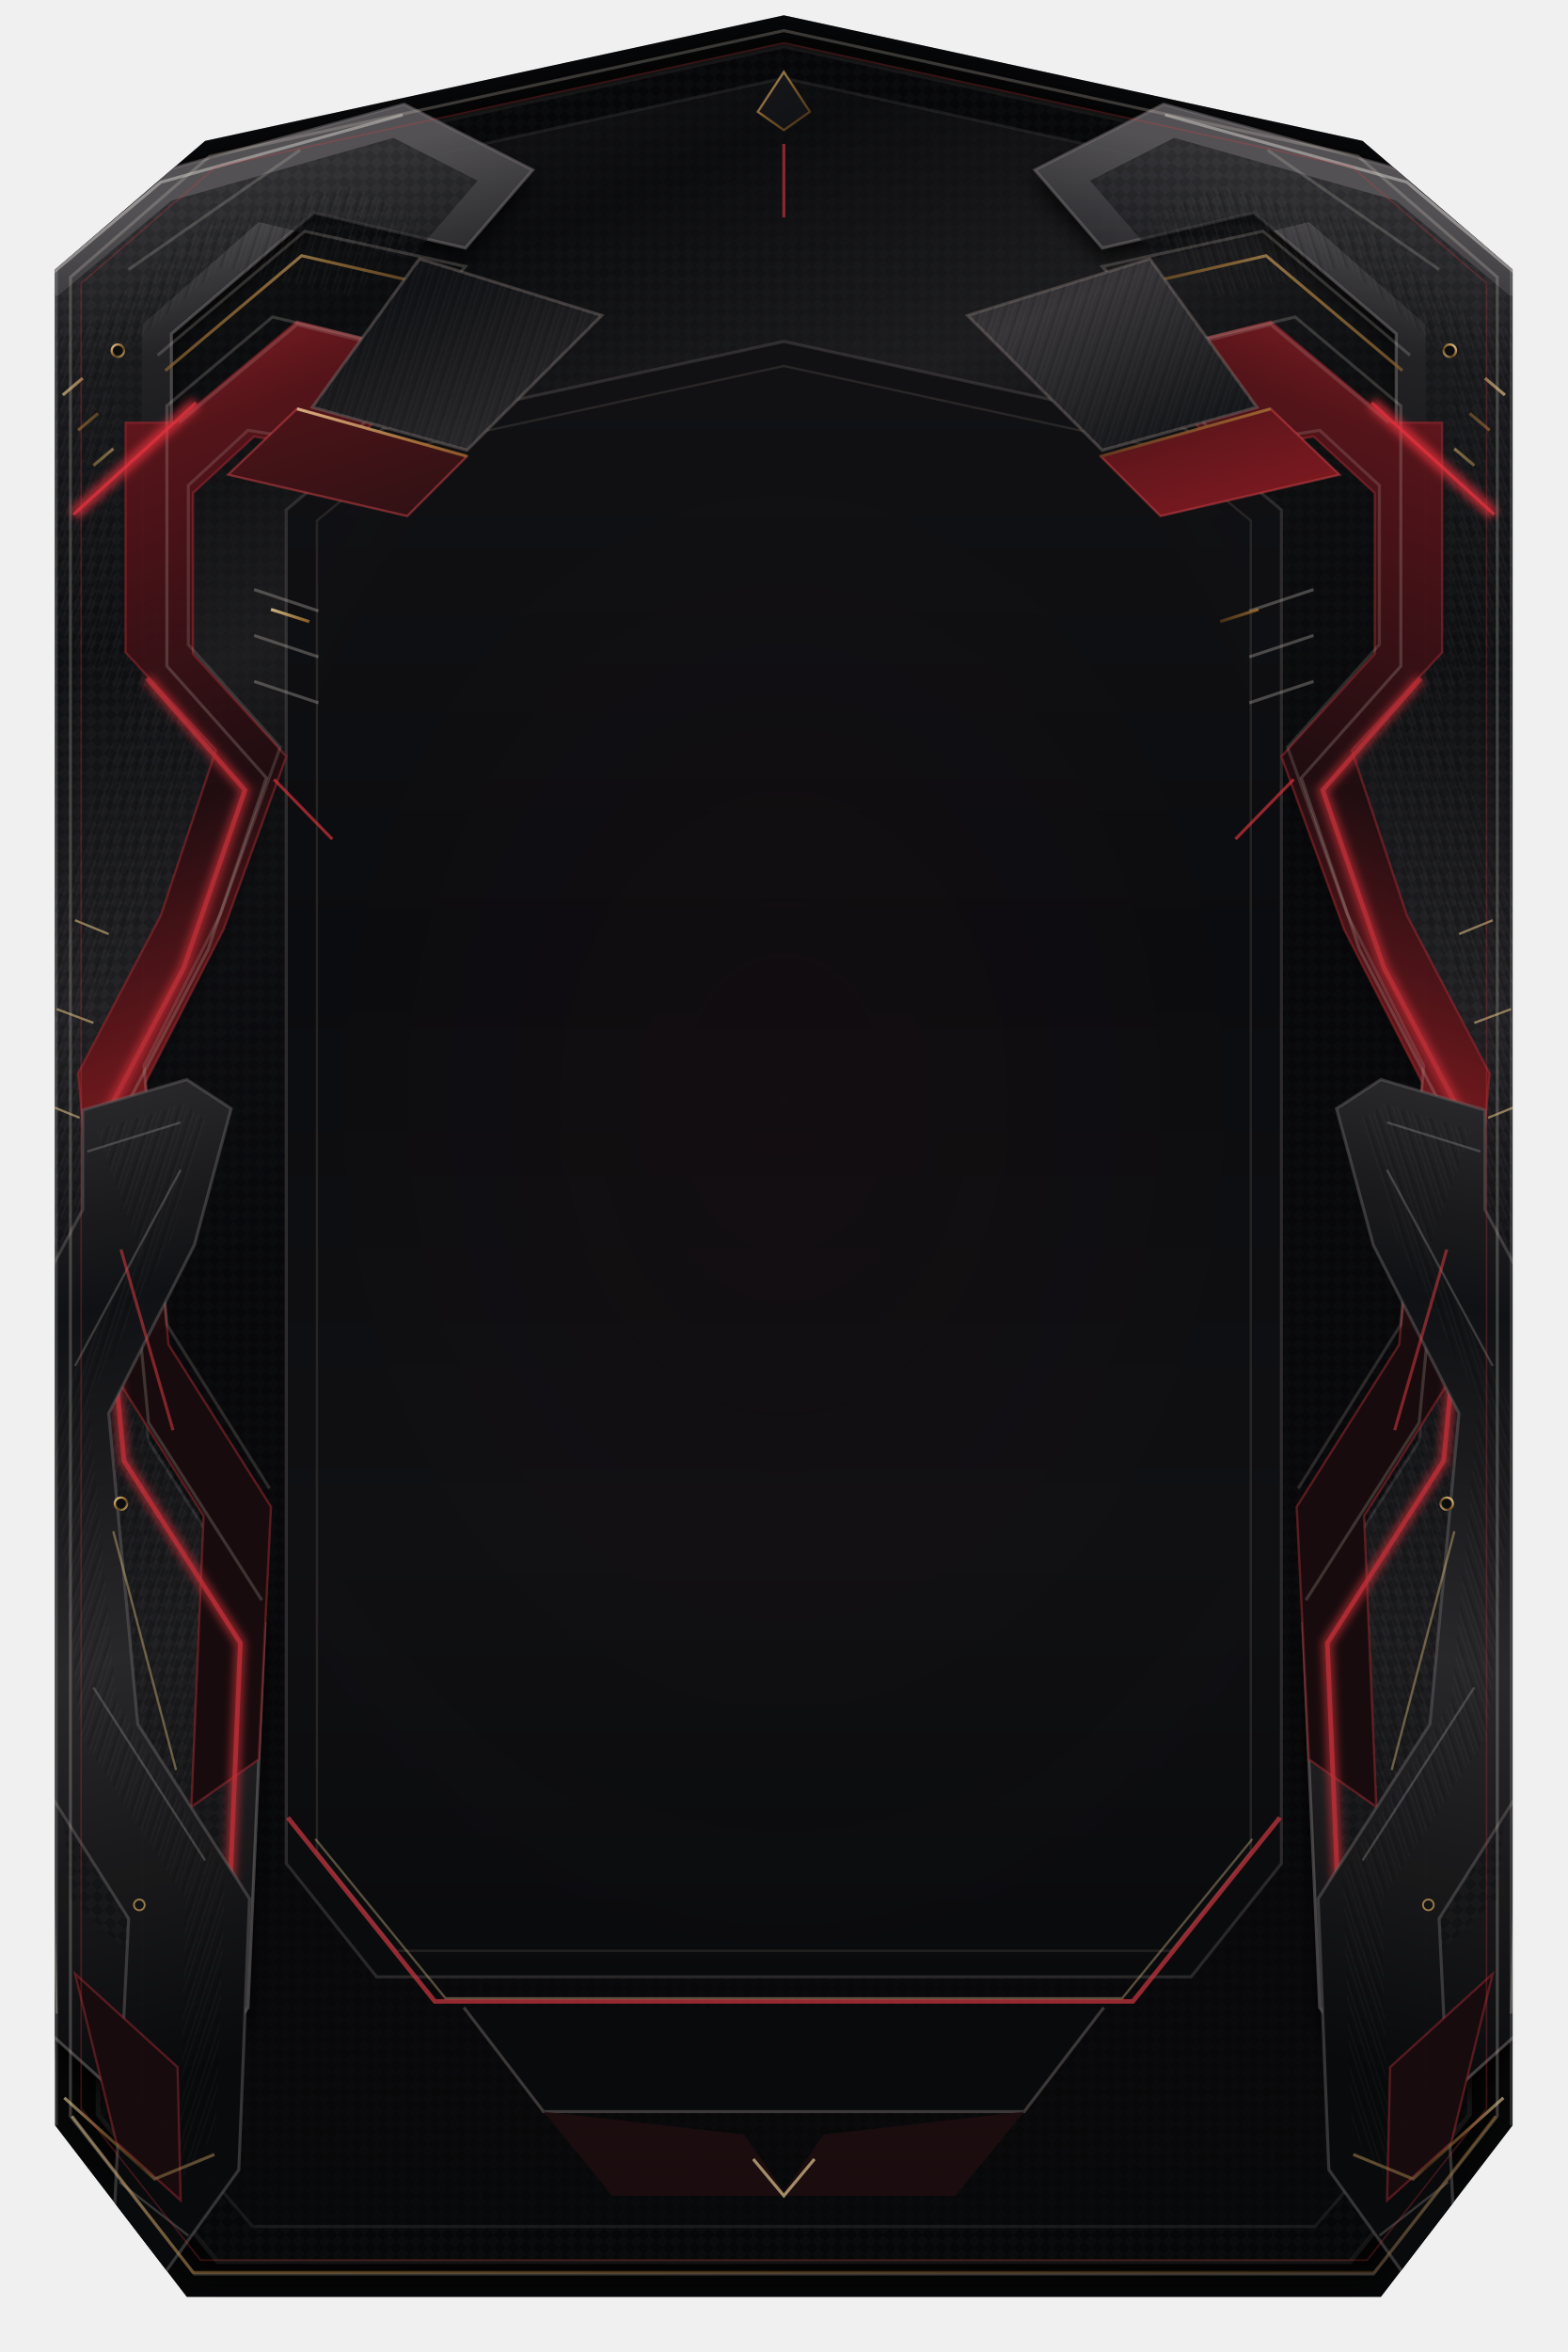
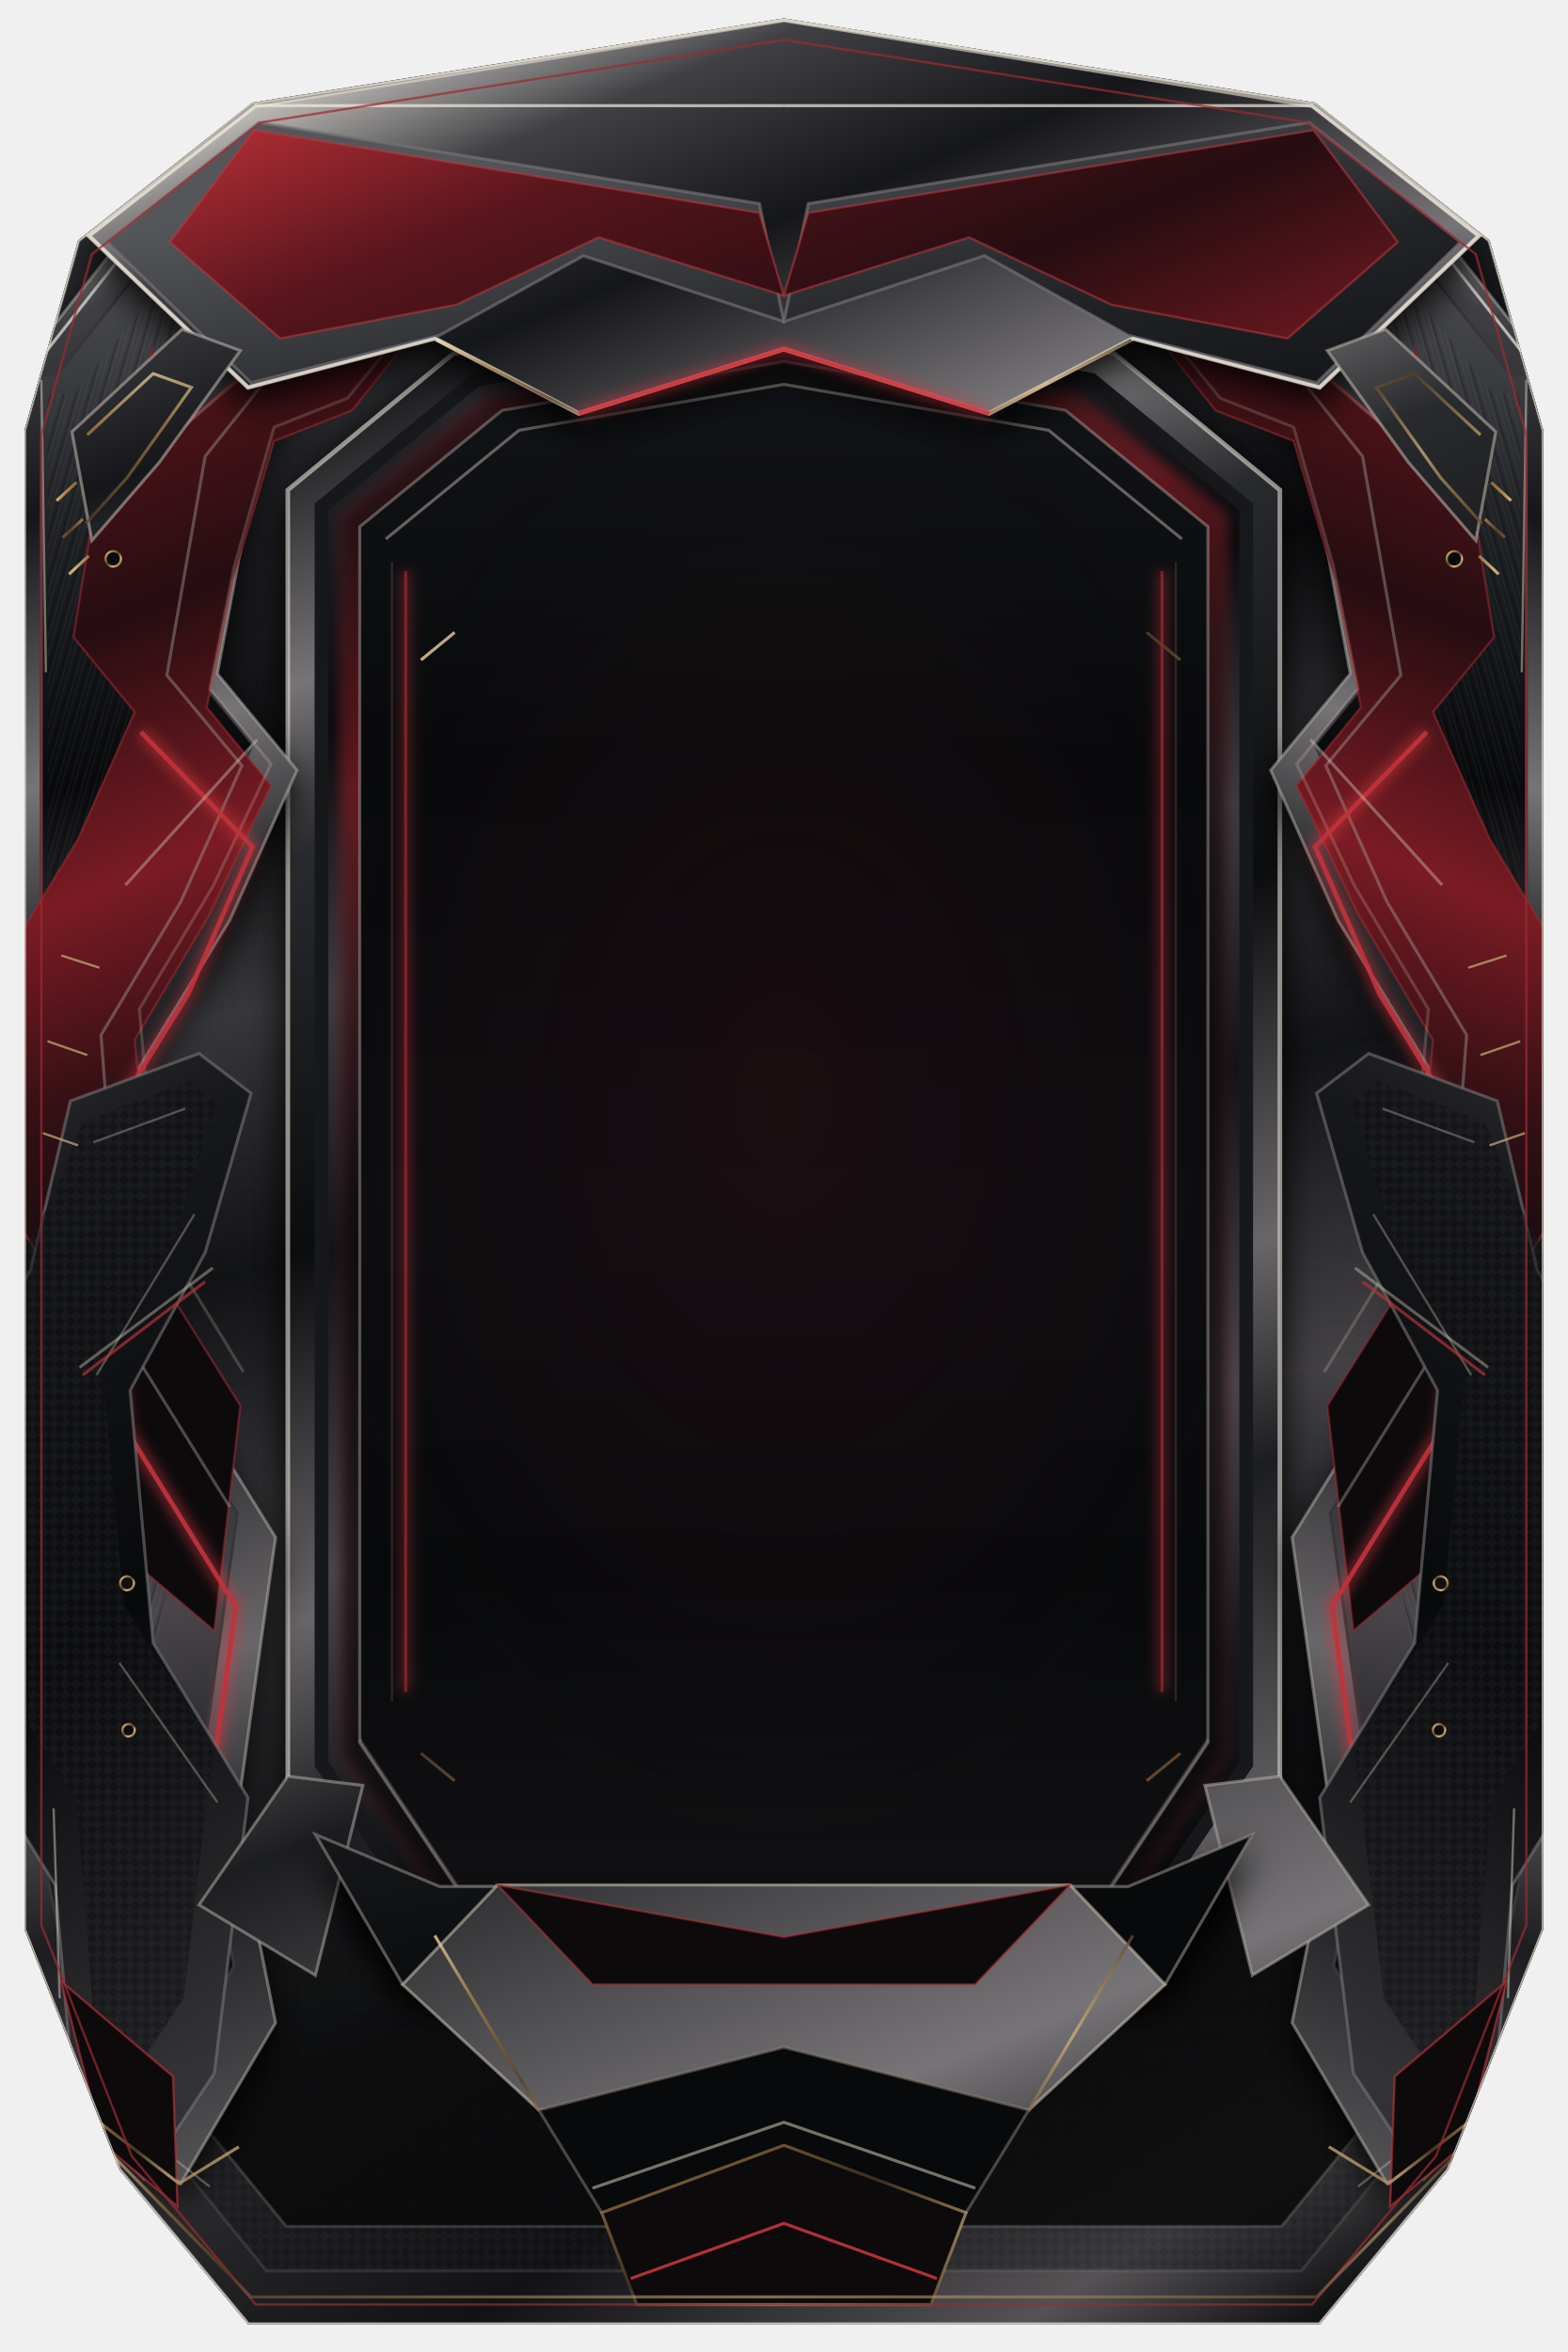
<svg xmlns="http://www.w3.org/2000/svg" width="1024" height="1536" viewBox="0 0 1024 1536" fill="none">
  <defs>
-     <linearGradient id="base" x1="512" y1="0" x2="512" y2="1536" gradientUnits="userSpaceOnUse">
-       <stop stop-color="#090A0C" />
-       <stop offset=".48" stop-color="#111114" />
-       <stop offset="1" stop-color="#070809" />
+     <linearGradient id="shell" x1="64" y1="68" x2="954" y2="1450" gradientUnits="userSpaceOnUse">
+       <stop stop-color="#707174" />
+       <stop offset=".045" stop-color="#292A2D" />
+       <stop offset=".12" stop-color="#101114" />
+       <stop offset=".22" stop-color="#454447" />
+       <stop offset=".36" stop-color="#17181B" />
+       <stop offset=".51" stop-color="#08090B" />
+       <stop offset=".68" stop-color="#343336" />
+       <stop offset=".82" stop-color="#111215" />
+       <stop offset=".94" stop-color="#555255" />
+       <stop offset="1" stop-color="#111214" />
    </linearGradient>
-     <linearGradient id="core" x1="512" y1="242" x2="512" y2="1304" gradientUnits="userSpaceOnUse">
-       <stop stop-color="#111114" />
-       <stop offset=".36" stop-color="#0B0C0F" />
-       <stop offset=".72" stop-color="#101013" />
-       <stop offset="1" stop-color="#090A0C" />
+     <linearGradient id="chrome" x1="180" y1="64" x2="734" y2="1461" gradientUnits="userSpaceOnUse">
+       <stop stop-color="#C0BDB8" />
+       <stop offset=".055" stop-color="#414145" />
+       <stop offset=".13" stop-color="#151619" />
+       <stop offset=".24" stop-color="#777477" />
+       <stop offset=".31" stop-color="#292A2D" />
+       <stop offset=".47" stop-color="#0B0C0E" />
+       <stop offset=".62" stop-color="#696669" />
+       <stop offset=".71" stop-color="#1C1D20" />
+       <stop offset=".9" stop-color="#777477" />
+       <stop offset="1" stop-color="#17181B" />
    </linearGradient>
-     <linearGradient id="steel" x1="30" y1="0" x2="344" y2="742" gradientUnits="userSpaceOnUse">
-       <stop stop-color="#555457" />
-       <stop offset=".15" stop-color="#242427" />
-       <stop offset=".33" stop-color="#111215" />
-       <stop offset=".55" stop-color="#373538" />
-       <stop offset=".68" stop-color="#17181B" />
-       <stop offset="1" stop-color="#090A0C" />
+     <linearGradient id="titanium" x1="184" y1="130" x2="428" y2="1300" gradientUnits="userSpaceOnUse">
+       <stop stop-color="#55565A" />
+       <stop offset=".14" stop-color="#222327" />
+       <stop offset=".29" stop-color="#090A0C" />
+       <stop offset=".43" stop-color="#3D3C40" />
+       <stop offset=".57" stop-color="#111215" />
+       <stop offset=".74" stop-color="#49464A" />
+       <stop offset=".88" stop-color="#16171A" />
+       <stop offset="1" stop-color="#08090A" />
    </linearGradient>
-     <linearGradient id="redMetal" x1="25" y1="0" x2="285" y2="790" gradientUnits="userSpaceOnUse">
-       <stop stop-color="#C52B31" />
-       <stop offset=".2" stop-color="#72171D" />
-       <stop offset=".48" stop-color="#301114" />
-       <stop offset=".73" stop-color="#8F1B23" />
-       <stop offset="1" stop-color="#210D10" />
+     <linearGradient id="enamel" x1="134" y1="102" x2="382" y2="720" gradientUnits="userSpaceOnUse">
+       <stop stop-color="#A62A32" />
+       <stop offset=".16" stop-color="#58151C" />
+       <stop offset=".39" stop-color="#260D11" />
+       <stop offset=".63" stop-color="#7B1B23" />
+       <stop offset=".81" stop-color="#341014" />
+       <stop offset="1" stop-color="#0D0A0C" />
    </linearGradient>
-     <linearGradient id="gold" x1="0" y1="0" x2="1" y2="1">
-       <stop stop-color="#F2D59A" />
-       <stop offset=".45" stop-color="#A97832" />
-       <stop offset="1" stop-color="#4C3218" />
+     <linearGradient id="brass" x1="0" y1="0" x2="1" y2="1">
+       <stop stop-color="#F1D9A7" />
+       <stop offset=".2" stop-color="#A98149" />
+       <stop offset=".48" stop-color="#554027" />
+       <stop offset=".74" stop-color="#D0B27A" />
+       <stop offset="1" stop-color="#6C4C2D" />
    </linearGradient>
-     <linearGradient id="edgeGlow" x1="0" y1="0" x2="1" y2="0">
-       <stop stop-color="#4E1116" stop-opacity="0" />
-       <stop offset=".52" stop-color="#E13A42" stop-opacity=".88" />
-       <stop offset="1" stop-color="#5B1118" stop-opacity="0" />
+     <linearGradient id="glass" x1="512" y1="286" x2="512" y2="1240" gradientUnits="userSpaceOnUse">
+       <stop stop-color="#101215" />
+       <stop offset=".22" stop-color="#08090B" />
+       <stop offset=".54" stop-color="#0C0D10" />
+       <stop offset=".78" stop-color="#08090B" />
+       <stop offset="1" stop-color="#111114" />
    </linearGradient>
-     <radialGradient id="ambient" cx="0" cy="0" r="1" gradientTransform="matrix(0 625 -460 0 512 720)" gradientUnits="userSpaceOnUse">
-       <stop stop-color="#3A1014" stop-opacity=".22" />
-       <stop offset=".7" stop-color="#171014" stop-opacity=".08" />
+     <radialGradient id="glassGlow" cx="0" cy="0" r="1" gradientTransform="matrix(0 520 -355 0 512 720)" gradientUnits="userSpaceOnUse">
+       <stop stop-color="#59131A" stop-opacity=".2" />
+       <stop offset=".62" stop-color="#311015" stop-opacity=".11" />
      <stop offset="1" stop-color="#090A0C" stop-opacity="0" />
    </radialGradient>
-     <pattern id="carbon" width="12" height="12" patternUnits="userSpaceOnUse" patternTransform="rotate(45)">
-       <rect width="12" height="12" fill="#090A0C" />
-       <path d="M0 0h6v6H0zM6 6h6v6H6z" fill="#18191C" />
-       <path d="M6 0h6v6H6zM0 6h6v6H0z" fill="#0E0F11" />
-       <path d="M0 0h12M0 6h12" stroke="#28292B" stroke-opacity=".26" stroke-width=".6" />
+     <linearGradient id="redSeam" x1="0" y1="0" x2="1" y2="0">
+       <stop stop-color="#65151C" stop-opacity=".18" />
+       <stop offset=".5" stop-color="#D53B43" stop-opacity=".86" />
+       <stop offset="1" stop-color="#65151C" stop-opacity=".18" />
+     </linearGradient>
+     <pattern id="titaniumBrush" width="8" height="24" patternUnits="userSpaceOnUse" patternTransform="rotate(16)">
+       <rect width="8" height="24" fill="transparent" />
+       <path d="M1 0v24M4 0v24" stroke="#FFF" stroke-opacity=".065" stroke-width=".7" />
+       <path d="M7 0v24" stroke="#000" stroke-opacity=".34" stroke-width="1" />
    </pattern>
-     <pattern id="brushed" width="8" height="22" patternUnits="userSpaceOnUse" patternTransform="rotate(18)">
-       <rect width="8" height="22" fill="transparent" />
-       <path d="M1 0v22M4 0v22" stroke="#FFF" stroke-opacity=".045" stroke-width=".65" />
-       <path d="M7 0v22" stroke="#000" stroke-opacity=".22" stroke-width="1" />
+     <pattern id="carbonWeave" width="10" height="10" patternUnits="userSpaceOnUse" patternTransform="rotate(45)">
+       <rect width="10" height="10" fill="#090A0C" />
+       <path d="M0 0h5v5H0zM5 5h5v5H5z" fill="#1A1B1E" />
+       <path d="M5 0h5v5H5zM0 5h5v5H0z" fill="#0E0F11" />
+       <path d="M0 0h10M0 5h10" stroke="#343438" stroke-opacity=".22" stroke-width=".6" />
    </pattern>
-     <linearGradient id="faceplate" x1="54" y1="146" x2="348" y2="1296" gradientUnits="userSpaceOnUse">
-       <stop stop-color="#555356" />
-       <stop offset=".08" stop-color="#242427" />
-       <stop offset=".23" stop-color="#0D0E10" />
-       <stop offset=".42" stop-color="#343235" />
-       <stop offset=".58" stop-color="#101114" />
-       <stop offset=".77" stop-color="#29282A" />
-       <stop offset="1" stop-color="#090A0C" />
-     </linearGradient>
-     <linearGradient id="crimsonPlate" x1="40" y1="190" x2="292" y2="795" gradientUnits="userSpaceOnUse">
-       <stop stop-color="#9E252D" />
-       <stop offset=".18" stop-color="#56141A" />
-       <stop offset=".52" stop-color="#210D10" />
-       <stop offset=".78" stop-color="#74191F" />
-       <stop offset="1" stop-color="#180B0D" />
-     </linearGradient>
-     <linearGradient id="goldEdge" x1="0" y1="0" x2="1" y2="1">
-       <stop stop-color="#F0D7A2" />
-       <stop offset=".34" stop-color="#A67A3E" />
-       <stop offset=".68" stop-color="#60431F" />
-       <stop offset="1" stop-color="#D4B77A" />
-     </linearGradient>
-     <radialGradient id="playerHalo" cx="0" cy="0" r="1" gradientTransform="matrix(0 475 -335 0 512 704)" gradientUnits="userSpaceOnUse">
-       <stop stop-color="#65161B" stop-opacity=".28" />
-       <stop offset=".48" stop-color="#361115" stop-opacity=".16" />
-       <stop offset="1" stop-color="#111114" stop-opacity="0" />
-     </radialGradient>
-     <filter id="redBlur" x="-100%" y="-100%" width="300%" height="300%" color-interpolation-filters="sRGB">
-       <feGaussianBlur stdDeviation="2.6" />
-     </filter>
-     <filter id="plateShadow" x="-50%" y="-30%" width="200%" height="190%" color-interpolation-filters="sRGB">
-       <feGaussianBlur in="SourceAlpha" stdDeviation="7" result="blur" />
-       <feOffset dy="7" result="offset" />
-       <feFlood flood-color="#000" flood-opacity=".82" result="shade" />
+     <filter id="depth" x="-30%" y="-25%" width="160%" height="160%" color-interpolation-filters="sRGB">
+       <feGaussianBlur in="SourceAlpha" stdDeviation="12" result="blur" />
+       <feOffset dy="11" result="offset" />
+       <feFlood flood-color="#000" flood-opacity=".9" result="shade" />
      <feComposite in="shade" in2="offset" operator="in" result="shadow" />
      <feMerge>
        <feMergeNode in="shadow" />
        <feMergeNode in="SourceGraphic" />
      </feMerge>
    </filter>
-     <filter id="softShadow" x="-30%" y="-20%" width="160%" height="150%" color-interpolation-filters="sRGB">
-       <feGaussianBlur stdDeviation="13" />
+     <filter id="redBloom" x="-80%" y="-80%" width="260%" height="260%" color-interpolation-filters="sRGB">
+       <feGaussianBlur stdDeviation="4" />
    </filter>
-     <clipPath id="cardClip">
-       <path d="M512 10 890 92l98 84v1212l-86 112H122l-86-112V176l98-84L512 10Z" />
+     <filter id="wellShadow" x="-20%" y="-15%" width="140%" height="140%" color-interpolation-filters="sRGB">
+       <feGaussianBlur in="SourceAlpha" stdDeviation="16" result="blur" />
+       <feOffset dy="13" result="offset" />
+       <feFlood flood-color="#000" flood-opacity=".94" result="shade" />
+       <feComposite in="shade" in2="offset" operator="in" result="shadow" />
+       <feMerge>
+         <feMergeNode in="shadow" />
+         <feMergeNode in="SourceGraphic" />
+       </feMerge>
+     </filter>
+     <clipPath id="silhouette">
+       <path d="M512 12 859 67 973 157 1008 281 1008 1260 946 1417 862 1518H162l-84-101-62-157V281l35-124L165 67 512 12Z" />
    </clipPath>
-     <g id="sideArmor">
-       <path d="M18 185 105 112 264 68l84 43-44 51-99-23-93 79v203l66 73-39 114-63 119 21 214 76 119-11 251-58 81-88-79V185Z" fill="url(#faceplate)" stroke="#777174" stroke-opacity=".54" stroke-width="2" filter="url(#plateShadow)" />
-       <path d="m38 193 74-62 145-41 55 28-44 51-99-24-76 67v190l66 73-38 113-60 116 20 203 75 119-10 217-39 54-61-57-19-207-75-119-20-222 61-115 40-116-64-72V193Z" fill="url(#carbon)" opacity=".52" />
-       <path d="m52 215 83-70 93-24 48 23-45 50-86-20-70 61v164l64 71-33 101-56 111 17 189 72 113-8 173-35 48-24-22 6-183-72-115-18-208 57-110 37-107-63-71V215Z" fill="url(#brushed)" opacity=".66" />
-       <path d="m115 276 79-66 86 22-53 64-61-11-40 37v105l61 67-41 113-51 100 15 171 67 106-8 165-44 31 8-190-65-103-17-186 54-103 36-108-59-64V276Z" fill="url(#crimsonPlate)" stroke="#A12B32" stroke-opacity=".52" stroke-width="1.5" />
-       <path d="m117 276 77-64 81 20-50 59-63-10-39 36v104l60 67-39 109-50 99 15 169 67 107" stroke="#D7C7B7" stroke-opacity=".18" stroke-width="2" />
-       <path d="m103 232 96-81 105 23-46 52-80-19-69 58v170l65 73-38 112-58 111 19 198 74 116" stroke="#E3D9CB" stroke-opacity=".2" stroke-width="2" />
-       <path d="m108 242 89-75 83 19" stroke="url(#goldEdge)" stroke-opacity=".76" stroke-width="2" />
-       <path d="m96 443 64 73-40 116-59 112 20 210 76 119-9 212" stroke="#A52A31" stroke-opacity=".82" stroke-width="3" />
-       <path d="m96 443 64 73-40 116-59 112 20 210 76 119-9 212" stroke="#D5353D" stroke-opacity=".62" stroke-width="7" filter="url(#redBlur)" />
-       <path d="m54 725 68-20 29 19-24 89-56 110 19 203 73 114-7 177-51 71-31-28 10-207-75-119-20-222 65-122Z" fill="url(#faceplate)" stroke="#6E696A" stroke-opacity=".46" stroke-width="2" />
-       <path d="m63 738 57-17 14 10-22 78-54 106 18 196 71 112-6 169-24 33 4-184-69-109-19-207 58-109Z" fill="url(#brushed)" opacity=".72" />
-       <path d="m57 752 61-19m-69 159 69-128m-57 338 73 113m-56 210 45 35" stroke="#E4DDD4" stroke-opacity=".21" stroke-width="1.5" />
-       <path d="m49 1289 67 61 2 87-42-38-27-110Z" fill="url(#crimsonPlate)" stroke="#A32D34" stroke-opacity=".48" stroke-width="1.5" />
-       <path d="m24 187 81-68 158-44" stroke="#F2EEE7" stroke-opacity=".42" stroke-width="2" />
-       <path d="m25 188 4 250m4 719 4 158" stroke="#C9C2B8" stroke-opacity=".34" stroke-width="1.5" />
-       <path d="m41 258 13-11m-3 34 13-11m-3 34 13-11" stroke="url(#goldEdge)" stroke-opacity=".72" stroke-width="2" />
-       <path d="m49 601 22 9m-34 49 24 9m-31 53 22 9" stroke="#D0B27A" stroke-opacity=".64" stroke-width="1.5" />
-       <circle cx="77" cy="229" r="4" fill="#0B0C0E" stroke="url(#goldEdge)" stroke-width="1.5" />
-       <circle cx="79" cy="982" r="4" fill="#0B0C0E" stroke="url(#goldEdge)" stroke-width="1.5" />
-       <circle cx="91" cy="1244" r="3.5" fill="#111214" stroke="#9C7C4C" stroke-width="1.2" />
-       <path d="m42 1370 59 53 39-16" stroke="url(#goldEdge)" stroke-opacity=".6" stroke-width="2" />
+     <g id="mechanicalRail">
+       <path d="M20 232 111 116 280 77 352 127 299 197 219 215 169 295 142 440 194 503 150 601 91 697 108 888 180 1004 154 1191 180 1321 118 1426 37 1361 8 1264V232Z" fill="url(#chrome)" stroke="#B4AFAB" stroke-opacity=".52" stroke-width="2" filter="url(#depth)" />
+       <path d="m37 245 88-111 143-32 49 32-45 49-76 18-54 75-27 149 50 61-40 89-56 91 16 210 70 112-25 179 23 117-47 79-55-45-24-110V245Z" fill="url(#titanium)" stroke="#36363A" stroke-width="2" />
+       <path d="m49 257 75-96 138-31-38 41-74 20-46 64-23 137 47 57-36 81-53 87 15 202 69 110-24 175 20 103-25 42-41-35-22-105V257Z" fill="url(#titaniumBrush)" opacity=".72" />
+       <path d="m110 287 81-72 96-19-57 72-51 20-27 91-17 83 42 51-40 84-49 82 14 151 55 88-17 147-46-39-24-135-56-89-14-170 51-84 37-83-40-49 15-92 37-96Z" fill="url(#enamel)" stroke="#9B2B32" stroke-opacity=".54" stroke-width="1.5" />
+       <path d="m116 282 77-66 83-16-49 60-48 19-26 91-16 80 40 49-38 80-48 80 13 147 55 90" stroke="#E5D5C2" stroke-opacity=".21" stroke-width="2" />
+       <path d="m103 259 91-78 119-26-34 48-90 26-55 69-25 143 49 59-40 89-52 87 15 197 69 111" stroke="#A5A0A0" stroke-opacity=".42" stroke-width="2" />
+       <path d="m105 260 88-77 117-28" stroke="url(#brass)" stroke-opacity=".8" stroke-width="2" />
+       <path d="m92 478 73 75-42 96-58 94 17 190 72 116-25 183" stroke="#B82E37" stroke-opacity=".92" stroke-width="3" />
+       <path d="m92 478 73 75-42 96-58 94 17 190 72 116-25 183" stroke="#D13A42" stroke-opacity=".52" stroke-width="8" filter="url(#redBloom)" />
+       <path d="m46 719 84-31 34 26-30 104-49 90 15 165 62 101-22 180-46 69-45-45-13-147-61-99-17-191 62-112Z" fill="url(#shell)" stroke="#777477" stroke-opacity=".6" stroke-width="2" />
+       <path d="m54 733 70-27 17 15-27 87-47 87 14 153 58 95-19 162-28 42-31-31-11-139-58-94-16-195 58-105Z" fill="url(#carbonWeave)" opacity=".58" />
+       <path d="m61 746 60-22m-58 174 64-105m-49 293 64 91m-46 219 41 32" stroke="#E7E0D6" stroke-opacity=".3" stroke-width="1.5" />
+       <path d="m40 1294 73 62 3 85-49-41-27-106Z" fill="url(#enamel)" stroke="#B33139" stroke-opacity=".66" stroke-width="1.5" />
+       <path d="m25 236 86-109 169-39" stroke="#F2EEE7" stroke-opacity=".68" stroke-width="2" />
+       <path d="m27 248 3 191m5 742 4 124" stroke="#F3E6D3" stroke-opacity=".43" stroke-width="1.5" />
+       <path d="m37 327 13-12m-9 36 13-12m-9 36 13-12" stroke="url(#brass)" stroke-width="2" />
+       <path d="m40 624 25 8m-34 48 26 9m-29 51 23 8" stroke="#CBB17D" stroke-opacity=".7" stroke-width="1.5" />
+       <circle cx="75" cy="279" r="5" fill="#101114" stroke="url(#brass)" stroke-width="1.5" />
+       <circle cx="83" cy="1034" r="4.5" fill="#101114" stroke="url(#brass)" stroke-width="1.5" />
+       <path d="m48 1373 69 53 39-24" stroke="url(#brass)" stroke-opacity=".8" stroke-width="2" />
    </g>
  </defs>
-   <g clip-path="url(#cardClip)">
-     <rect width="1024" height="1536" fill="url(#base)" />
-     <rect width="1024" height="1536" fill="url(#ambient)" />
-     <path d="M512 12 890 95l96 83v1210l-86 110H124l-86-110V178l96-83 378-83Z" fill="#000" opacity=".7" filter="url(#softShadow)" />
-     <path d="M512 30 855 105l105 86v1190l-78 96H142l-78-96V191l105-86 343-75Z" fill="url(#carbon)" opacity=".34" stroke="#777174" stroke-opacity=".42" stroke-width="3" />
-     <path d="M512 51 832 121l99 80v1169l-72 84H165l-72-84V201l99-80 320-70Z" fill="url(#steel)" opacity=".44" stroke="#A39B96" stroke-opacity=".26" stroke-width="2" />
-     <path d="M512 223 774 280l63 53v884l-59 74H246l-59-74V333l63-53 262-57Z" fill="url(#core)" stroke="#5A5353" stroke-opacity=".42" stroke-width="2" />
-     <path d="M512 239 760 293l57 47v869l-52 65H259l-52-65V340l57-47 248-54Z" fill="url(#ambient)" opacity=".65" />
-     <path d="M512 239 760 293l57 47v869l-52 65H259l-52-65V340l57-47 248-54Z" stroke="#A18E79" stroke-opacity=".17" stroke-width="1.5" />
-     <g opacity=".98">
-       <use href="#sideArmor" />
-       <use href="#sideArmor" transform="translate(1024 0) scale(-1 1)" />
+   <g clip-path="url(#silhouette)">
+     <rect width="1024" height="1536" fill="#070809" />
+     <path d="M512 12 859 67 973 157 1008 281V1260l-62 157-84 101H162l-84-101-62-157V281l35-124L165 67 512 12Z" fill="url(#shell)" stroke="#D5D0C8" stroke-opacity=".46" stroke-width="3" />
+     <path d="M512 35 844 88 950 173 981 288V1247l-57 145-74 91H174l-74-91-57-145V288l31-115 106-85 332-53Z" fill="url(#carbonWeave)" opacity=".42" stroke="#8A8580" stroke-opacity=".5" stroke-width="2" />
+     <path d="M512 48 826 99 930 181 958 296V1233l-55 140-66 81H187l-66-81-55-140V296l28-115 104-82 314-51Z" fill="url(#titanium)" opacity=".83" stroke="#C9C3B9" stroke-opacity=".24" stroke-width="2" />
+     <path d="M512 188 716 225 819 308V1172l-79 112H284l-79-112V308l103-83 204-37Z" fill="#030405" opacity=".94" filter="url(#wellShadow)" />
+     <path d="M512 194 728 231 836 320V1164l-87 131H275l-87-131V320l108-89 216-37Z" fill="url(#chrome)" stroke="#D7D1C8" stroke-opacity=".66" stroke-width="3" filter="url(#depth)" />
+     <path d="M512 213 713 248 814 331V1152l-75 111H285l-75-111V331l101-83 201-35Z" fill="url(#titanium)" stroke="#17181B" stroke-width="9" />
+     <path d="M512 225 705 259 801 337V1145l-69 102H292l-69-102V337l96-78 193-34Z" fill="url(#enamel)" opacity=".74" stroke="#9B2932" stroke-opacity=".62" stroke-width="2" filter="url(#redBloom)" />
+     <path d="M512 236 696 268 789 344V1138l-64 96H299l-64-96V344l93-76 184-32Z" fill="url(#glass)" stroke="#D1C7B8" stroke-opacity=".38" stroke-width="2" />
+     <path d="M512 236 696 268 789 344V1138l-64 96H299l-64-96V344l93-76 184-32Z" fill="url(#glassGlow)" />
+     <path d="m252 352 87-71 173-30 173 30 87 71" stroke="#F0E9DC" stroke-opacity=".38" stroke-width="2" />
+     <path d="m235 1136 64 96h426l64-96" stroke="#C1B8AA" stroke-opacity=".26" stroke-width="2" />
+     <path d="M256 367V1111m512-744V1111" stroke="#D3C8B8" stroke-opacity=".14" stroke-width="1.5" />
+     <path d="M265 373V1105m494-732V1105" stroke="#8E222A" stroke-opacity=".72" stroke-width="2" />
+     <path d="M265 373V1105m494-732V1105" stroke="#D33B43" stroke-opacity=".4" stroke-width="6" filter="url(#redBloom)" />
+     <path d="m275 431 22-18m-22 732 22 18m452-750 22 18m-22 732 22-18" stroke="url(#brass)" stroke-opacity=".8" stroke-width="2" />
+     <g>
+       <use href="#mechanicalRail" />
+       <use href="#mechanicalRail" transform="translate(1024 0) scale(-1 1)" />
    </g>
-     <path d="m274 169 119 37-88 88-101-28 70-97Z" fill="url(#steel)" stroke="#857B76" stroke-opacity=".42" stroke-width="2" />
-     <path d="m274 169 119 37-88 88-101-28 70-97Z" fill="url(#brushed)" opacity=".62" />
-     <path d="m751 169-119 37 88 88 101-28-70-97Z" fill="url(#steel)" stroke="#857B76" stroke-opacity=".42" stroke-width="2" />
-     <path d="m751 169-119 37 88 88 101-28-70-97Z" fill="url(#brushed)" opacity=".62" />
-     <path d="m194 267 111 31-39 39-117-27 45-43Z" fill="url(#redMetal)" stroke="#D04449" stroke-opacity=".5" stroke-width="1.5" />
-     <path d="m830 267-111 31 39 39 117-27-45-43Z" fill="url(#redMetal)" stroke="#D04449" stroke-opacity=".5" stroke-width="1.5" />
-     <path d="m194 267 111 31m525-31-111 31" stroke="url(#gold)" stroke-opacity=".75" stroke-width="2" />
-     <path d="M512 47v141" stroke="url(#gold)" stroke-opacity=".72" stroke-width="2" />
-     <path d="m495 73 17-26 17 26-17 12-17-12Z" fill="url(#steel)" stroke="url(#gold)" stroke-opacity=".7" stroke-width="1.5" />
-     <path d="M512 94v48" stroke="#D43840" stroke-opacity=".62" stroke-width="2" />
-     <path d="M512 47v141" stroke="#EC3F47" stroke-opacity=".58" stroke-width="6" filter="url(#redBlur)" />
-     <path d="m166 385 42 14m-42 16 42 14m-42 16 42 14m650-74-42 14m42 16-42 14m42 16-42 14" stroke="#B9B2AB" stroke-opacity=".36" stroke-width="2" />
-     <path d="m177 398 25 8m620-8-25 8" stroke="url(#gold)" stroke-opacity=".82" stroke-width="2" />
-     <path d="M179 509 217 548m628-39-38 39" stroke="#D7333C" stroke-opacity=".68" stroke-width="2" />
-     <path d="m188 1187 96 120h456l96-120" stroke="#C8363F" stroke-opacity=".72" stroke-width="3" />
-     <path d="m206 1201 85 104h442l85-104" stroke="#F0D29A" stroke-opacity=".34" stroke-width="1.5" />
-     <path d="m303 1311 52 68h314l52-68" fill="url(#steel)" stroke="#7E7470" stroke-opacity=".43" stroke-width="2" />
-     <path d="m355 1379 45 55h114l-28-40-131-15Zm314 0-45 55H510l28-40 131-15Z" fill="url(#redMetal)" opacity=".76" />
-     <path d="M512 1305v176" stroke="url(#gold)" stroke-opacity=".56" stroke-width="2" />
-     <path d="m492 1410 20 24 20-24" stroke="#F0D29A" stroke-opacity=".65" stroke-width="2" />
-     <path d="M84 176 196 98m744 78L828 98" stroke="#F1E9DD" stroke-opacity=".18" stroke-width="2" />
-     <path d="M48 336 128 263m848 73-80-73" stroke="#E3333D" stroke-opacity=".72" stroke-width="2" />
-     <path d="M48 336 128 263m848 73-80-73" stroke="#E3333D" stroke-opacity=".72" stroke-width="8" filter="url(#redBlur)" />
-     <path d="m79 816 34 118m832-118-34 118" stroke="#EB3E46" stroke-opacity=".5" stroke-width="2" />
-     <path d="m74 1000 41 156m835-156-41 156" stroke="#D3B779" stroke-opacity=".45" stroke-width="1.5" />
-     <path d="M37 176v1212m950-1212v1212" stroke="#C6C0B9" stroke-opacity=".22" stroke-width="1.5" />
-     <path d="M512 20 887 102l91 79v1201l-81 103H127l-81-103V181l91-79 375-82Z" stroke="#D5CBBE" stroke-opacity=".26" stroke-width="2" />
-     <path d="M512 28 883 109l88 76v1192l-78 99H131l-78-99V185l88-76 371-81Z" stroke="#E23A42" stroke-opacity=".26" stroke-width="1" />
-     <path d="m47 1382 79 102h772l79-102" stroke="url(#gold)" stroke-opacity=".48" stroke-width="2" />
+     <path d="M512 13 857 69 966 154 862 253 740 221 646 270 512 228 378 270 284 221 162 253 58 154 167 69 512 13Z" fill="url(#chrome)" stroke="#E0D9CC" stroke-opacity=".64" stroke-width="3" filter="url(#depth)" />
+     <path d="m70 158 99-78 327 53 16 77-131-43-94 52-123 31-94-92Z" fill="url(#titanium)" stroke="#777477" stroke-opacity=".65" stroke-width="2" />
+     <path d="m954 158-99-78-327 53-16 77 131-43 94 52 123 31 94-92Z" fill="url(#titanium)" stroke="#777477" stroke-opacity=".65" stroke-width="2" />
+     <path d="m166 85 330 54 16 54-121-38-93 44-115 22-72-63 55-73Z" fill="url(#enamel)" stroke="#BD3A40" stroke-opacity=".54" stroke-width="1.5" />
+     <path d="m858 85-330 54-16 54 121-38 93 44 115 22 72-63-55-73Z" fill="url(#enamel)" stroke="#BD3A40" stroke-opacity=".54" stroke-width="1.5" />
+     <path d="M512 69 167 69 58 154 162 253 284 221 378 270 512 228" stroke="#F1EBE1" stroke-opacity=".7" stroke-width="2" />
+     <path d="M512 69 857 69 966 154 862 253 740 221 646 270 512 228" stroke="#F1EBE1" stroke-opacity=".7" stroke-width="2" />
+     <path d="m285 222 93 48 134-42 134 42 93-48" stroke="url(#brass)" stroke-opacity=".84" stroke-width="2" />
+     <path d="m378 270 134-42 134 42" stroke="#D33A42" stroke-opacity=".88" stroke-width="3" />
+     <path d="m378 270 134-42 134 42" stroke="#D33A42" stroke-opacity=".44" stroke-width="8" filter="url(#redBloom)" />
+     <path d="M512 115v110" stroke="url(#brass)" stroke-opacity=".7" stroke-width="1.5" />
+     <path d="m188 1160 49 6-31 124-76-46 58-84Zm648 0-49 6 31 124 76-46-58-84Z" fill="url(#chrome)" stroke="#B8B1A7" stroke-opacity=".52" stroke-width="2" />
+     <path d="m206 1198 81 34h450l81-34-57 98H263l-57-98Z" fill="url(#titanium)" stroke="#8C8580" stroke-opacity=".62" stroke-width="2" filter="url(#depth)" />
+     <path d="m263 1296 62-65h374l62 65-89 82H352l-89-82Z" fill="url(#chrome)" stroke="#CEC3AF" stroke-opacity=".56" stroke-width="2" />
+     <path d="m325 1231 187 34 187-34-62 65H387l-62-65Z" fill="url(#enamel)" stroke="#AC343A" stroke-opacity=".58" stroke-width="1.5" />
+     <path d="m352 1378 160-41 160 41-41 67H393l-41-67Z" fill="url(#titanium)" stroke="#887D72" stroke-opacity=".52" stroke-width="2" />
+     <path d="m393 1445 119-44 119 44-23 60H416l-23-60Z" fill="url(#enamel)" stroke="url(#brass)" stroke-opacity=".66" stroke-width="2" />
+     <path d="m284 1264 68 114m388-114-68 114" stroke="url(#brass)" stroke-opacity=".78" stroke-width="2" />
+     <path d="m387 1429 125-43 125 43" stroke="#F1E5D2" stroke-opacity=".48" stroke-width="2" />
+     <path d="m412 1488 100-36 100 36" stroke="#DA3A42" stroke-opacity=".8" stroke-width="2" />
+     <path d="m47 282 72-67 38 14-53 73-44 51-13-71Zm930 0-72-67-38 14 53 73 44 51 13-71Z" fill="url(#chrome)" stroke="#B5AEA4" stroke-opacity=".6" stroke-width="2" />
+     <path d="m57 284 43-40 25 9-42 59-27 30m911-58-43-40-25 9 42 59 27 30" stroke="url(#brass)" stroke-opacity=".76" stroke-width="2" />
+     <path d="m82 578 86-95m774 95-86-95M52 893l87-65m833 65-87-65" stroke="#D0C7BA" stroke-opacity=".42" stroke-width="2" />
+     <path d="m54 898 80-61m836 61-80-61" stroke="#B8323A" stroke-opacity=".68" stroke-width="2" />
+     <circle cx="74" cy="365" r="5" fill="#090A0B" stroke="url(#brass)" stroke-width="1.5" />
+     <circle cx="950" cy="365" r="5" fill="#090A0B" stroke="url(#brass)" stroke-width="1.5" />
+     <circle cx="84" cy="1130" r="4" fill="#090A0B" stroke="url(#brass)" stroke-width="1.5" />
+     <circle cx="940" cy="1130" r="4" fill="#090A0B" stroke="url(#brass)" stroke-width="1.5" />
+     <path d="M512 13 859 67 973 157 1008 281V1260l-62 157-84 101H162l-84-101-62-157V281l35-124L165 67 512 13Z" stroke="#ECE4D8" stroke-opacity=".7" stroke-width="2" />
+     <path d="M512 26 854 80 964 166 997 284V1257l-59 151-81 97H167l-81-97-59-151V284l33-118 110-86 342-54Z" stroke="#9C2A31" stroke-opacity=".72" stroke-width="1.5" />
+     <path d="m70 1404 94 96h696l94-96" stroke="url(#brass)" stroke-opacity=".58" stroke-width="2" />
  </g>
</svg>
